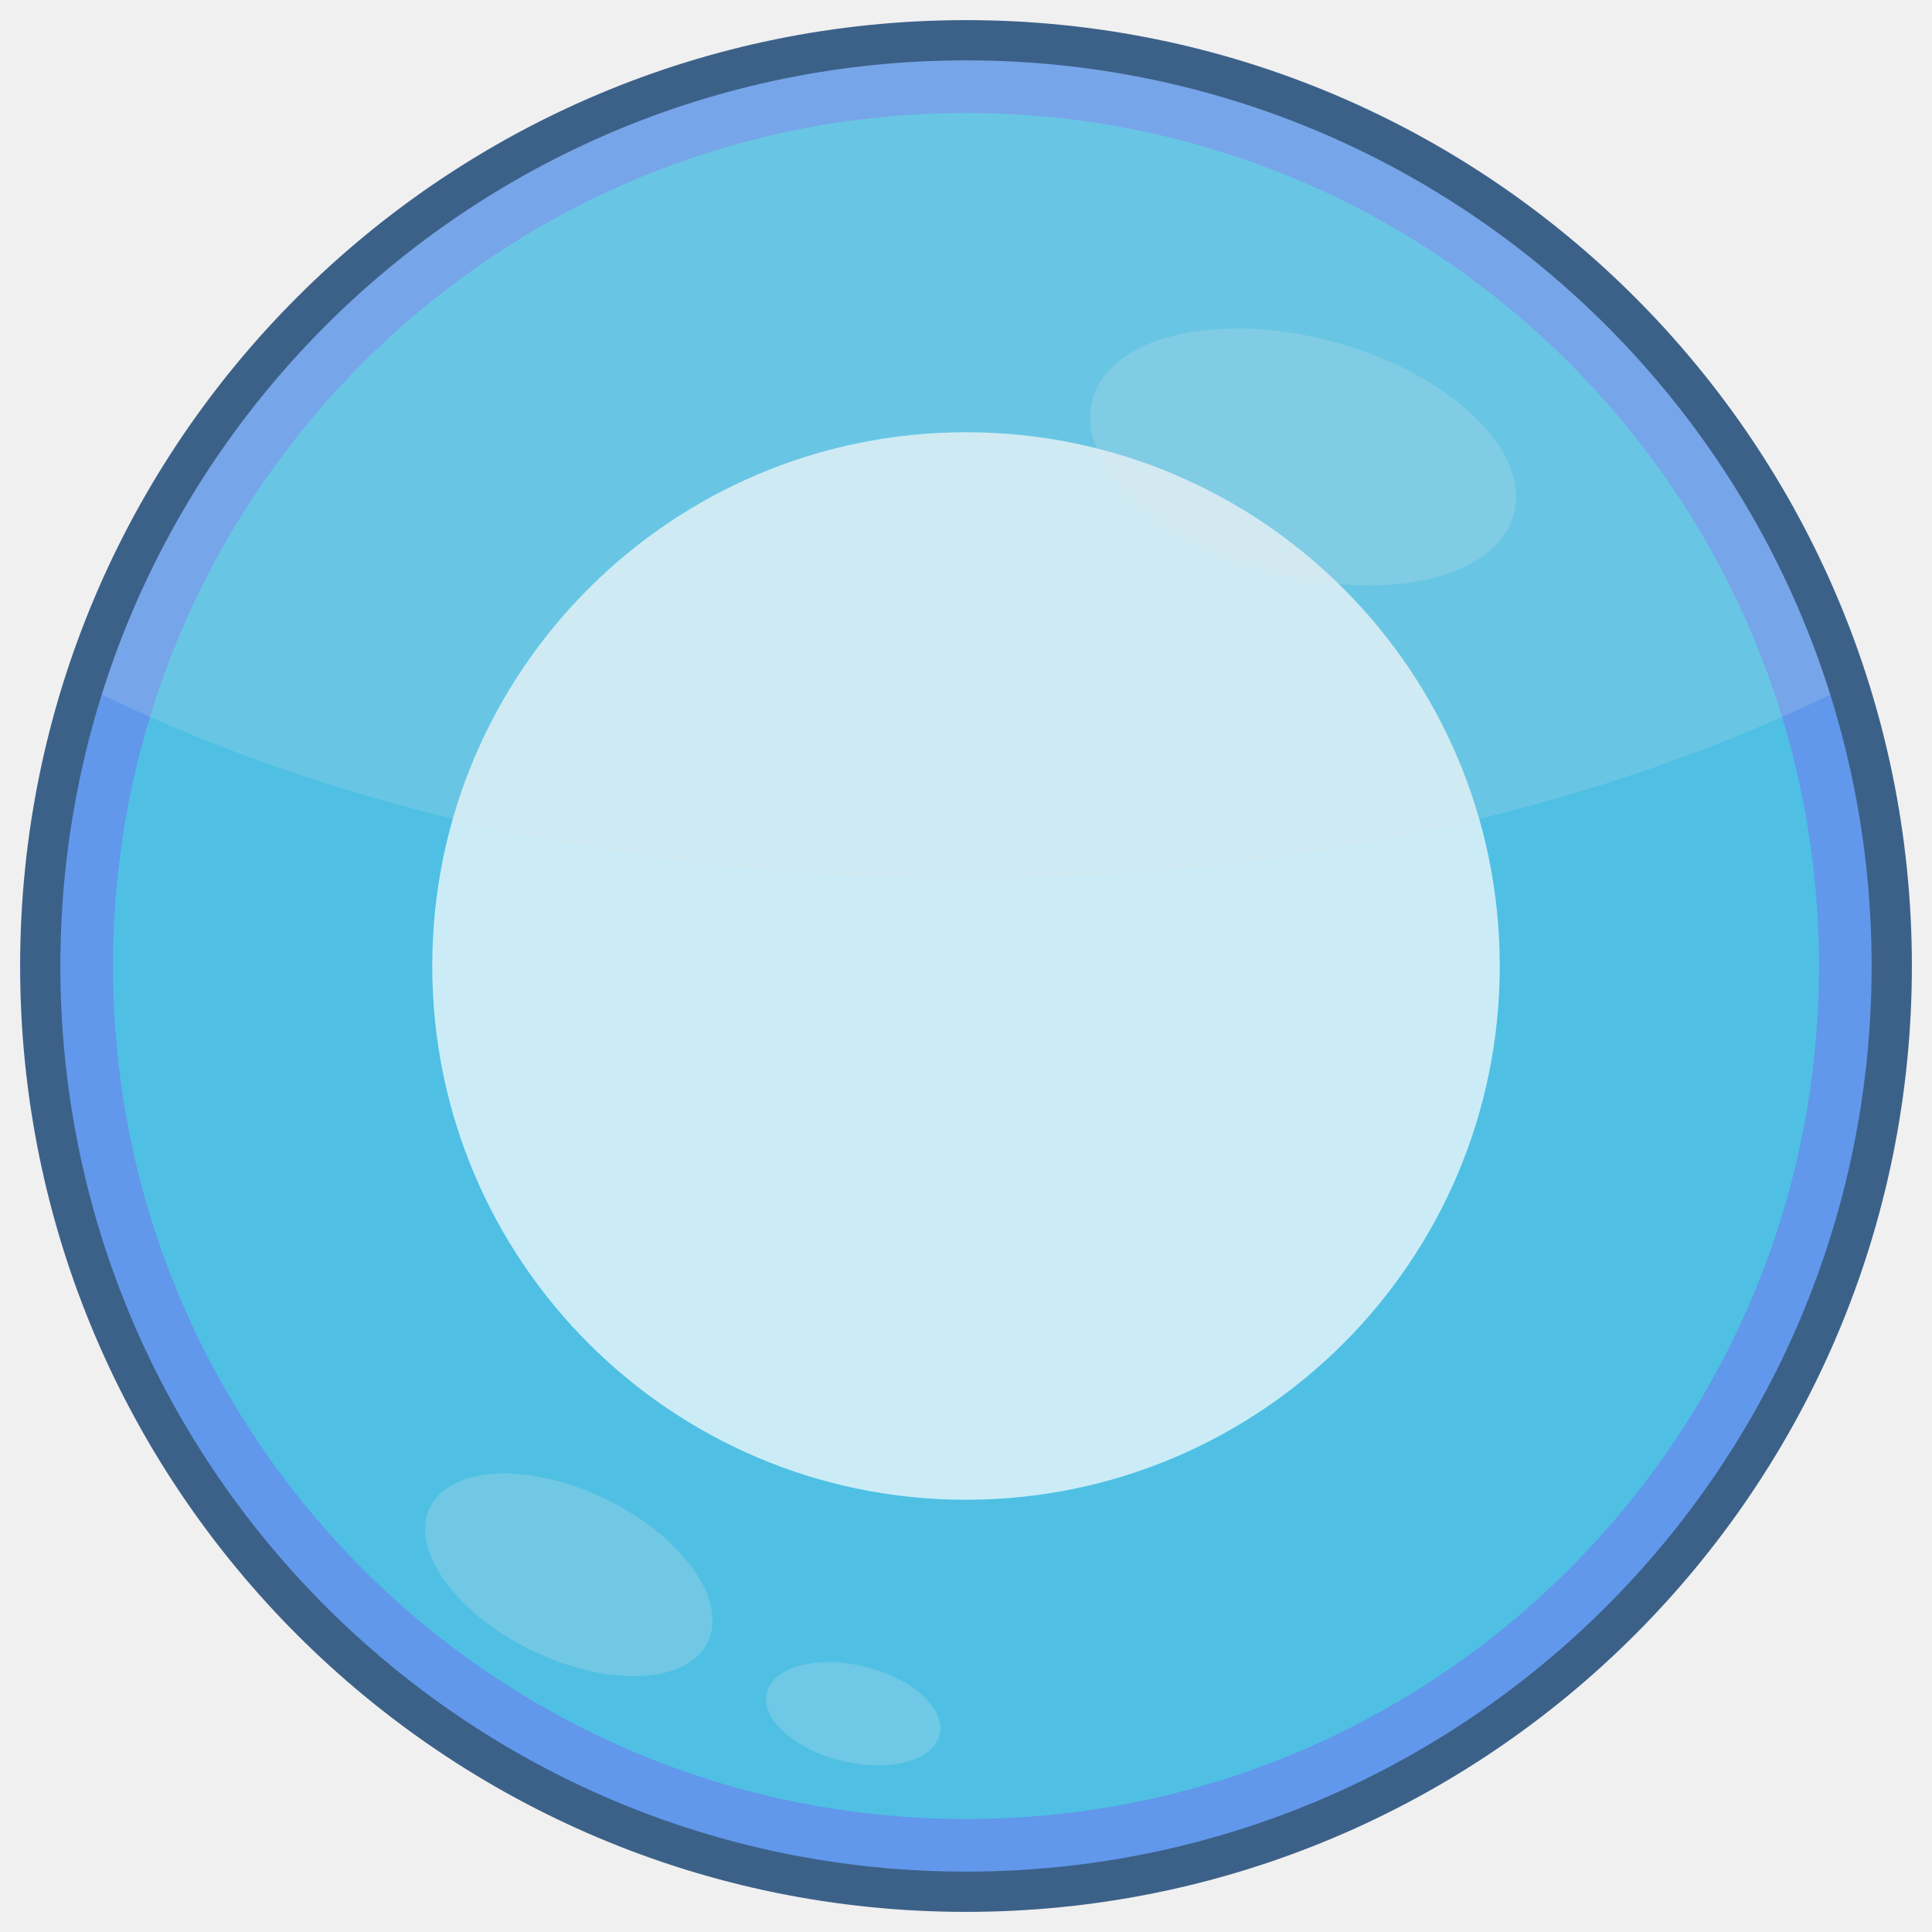
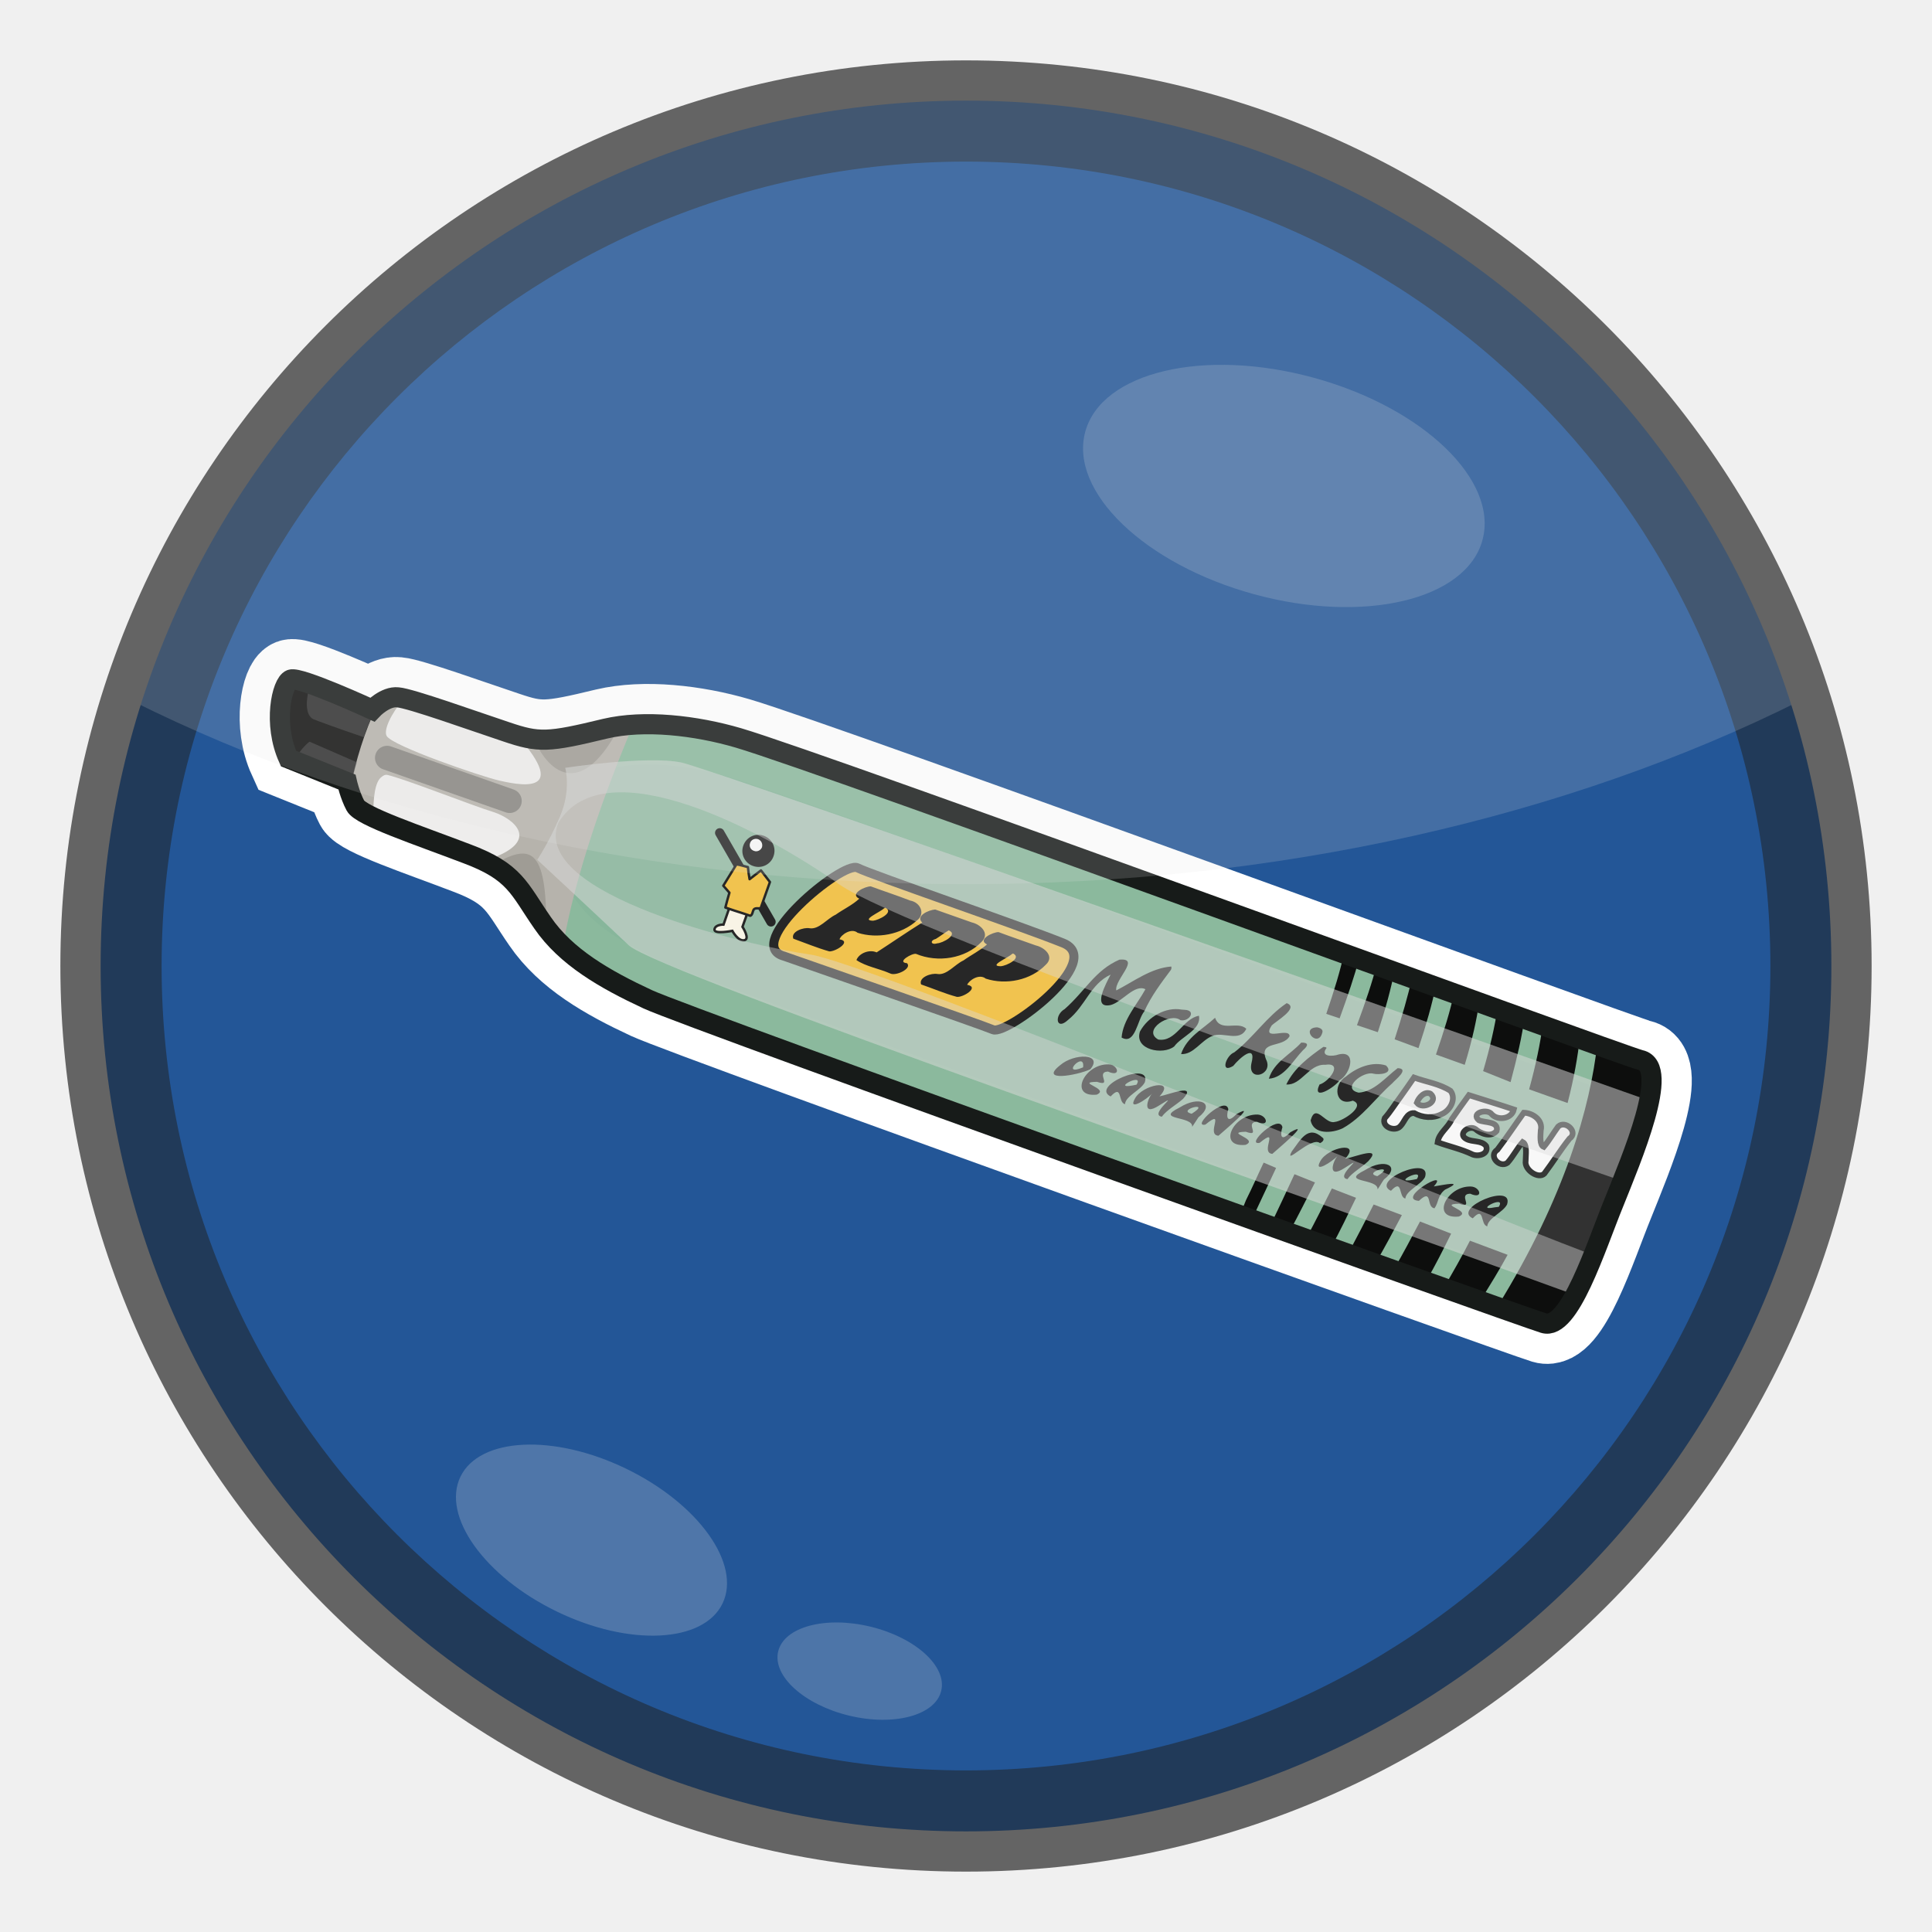
<svg xmlns="http://www.w3.org/2000/svg" version="1.0" width="100%" height="100%" viewBox="0 0 48 48" id="svg2383">
-   <defs id="defs2385">
-     <style type="text/css" id="style3433" />
-   </defs>
-   <path d="M 47,24 C 47,36.703 36.703,47 24,47 C 11.297,47 1,36.703 1,24 C 1,11.297 11.297,1 24,1 C 36.703,1 47,11.297 47,24 L 47,24 z" id="path2393" style="fill:#6198eb;fill-opacity:1;fill-rule:evenodd;stroke:none;stroke-width:2;stroke-linecap:butt;stroke-linejoin:miter;marker:none;marker-start:none;marker-mid:none;marker-end:none;stroke-miterlimit:4;stroke-dasharray:none;stroke-dashoffset:0;stroke-opacity:1;visibility:visible;display:inline;overflow:visible;enable-background:accumulate" />
-   <path d="M 45.192,24 C 45.192,35.704 35.704,45.192 24,45.192 C 12.296,45.192 2.808,35.704 2.808,24 C 2.808,12.296 12.296,2.808 24,2.808 C 35.704,2.808 45.192,12.296 45.192,24 L 45.192,24 z" id="path3464" style="fill:#4fc0e4;fill-opacity:1;fill-rule:evenodd;stroke:none;stroke-width:2;stroke-linecap:butt;stroke-linejoin:miter;marker:none;marker-start:none;marker-mid:none;marker-end:none;stroke-miterlimit:4;stroke-dasharray:none;stroke-dashoffset:0;stroke-opacity:1;visibility:visible;display:inline;overflow:visible;enable-background:accumulate" />
-   <path d="M 37.261,24 C 37.261,31.324 31.324,37.261 24,37.261 C 16.676,37.261 10.739,31.324 10.739,24 C 10.739,16.676 16.676,10.739 24,10.739 C 31.324,10.739 37.261,16.676 37.261,24 L 37.261,24 z" id="path2398" style="fill:#ffffff;fill-opacity:0.705;fill-rule:evenodd;stroke:none;stroke-width:2;stroke-linecap:butt;stroke-linejoin:miter;marker:none;marker-start:none;marker-mid:none;marker-end:none;stroke-miterlimit:4;stroke-dasharray:none;stroke-dashoffset:0;stroke-opacity:1;visibility:visible;display:inline;overflow:visible;enable-background:accumulate" />
-   <path d="M 17.584,40.797 C 17.081,41.837 15.128,41.931 13.221,41.008 C 11.315,40.086 10.178,38.495 10.682,37.455 C 11.185,36.415 13.138,36.32 15.044,37.243 C 16.951,38.166 18.088,39.757 17.584,40.797 L 17.584,40.797 z" id="path3458" style="fill:#e6e6e6;fill-opacity:0.227;fill-rule:evenodd;stroke:none;stroke-width:2;stroke-linecap:butt;stroke-linejoin:miter;marker:none;marker-start:none;marker-mid:none;marker-end:none;stroke-miterlimit:4;stroke-dasharray:none;stroke-dashoffset:0;stroke-opacity:1;visibility:visible;display:inline;overflow:visible;enable-background:accumulate" />
-   <path d="M 23.346,43.098 C 23.189,43.745 22.101,44.036 20.915,43.748 C 19.729,43.46 18.896,42.703 19.052,42.056 C 19.209,41.409 20.298,41.118 21.484,41.406 C 22.669,41.694 23.503,42.451 23.346,43.098 L 23.346,43.098 z" id="path3460" style="fill:#e6e6e6;fill-opacity:0.214;fill-rule:evenodd;stroke:none;stroke-width:2;stroke-linecap:butt;stroke-linejoin:miter;marker:none;marker-start:none;marker-mid:none;marker-end:none;stroke-miterlimit:4;stroke-dasharray:none;stroke-dashoffset:0;stroke-opacity:1;visibility:visible;display:inline;overflow:visible;enable-background:accumulate" />
-   <path d="M 37.606,12.781 C 37.176,14.357 34.485,14.995 31.595,14.207 C 28.706,13.418 26.712,11.501 27.143,9.925 C 27.573,8.349 30.264,7.711 33.153,8.499 C 36.043,9.288 38.036,11.205 37.606,12.781 L 37.606,12.781 z" id="path3456" style="fill:#e6e6e6;fill-opacity:0.182;fill-rule:evenodd;stroke:none;stroke-width:2;stroke-linecap:butt;stroke-linejoin:miter;marker:none;marker-start:none;marker-mid:none;marker-end:none;stroke-miterlimit:4;stroke-dasharray:none;stroke-dashoffset:0;stroke-opacity:1;visibility:visible;display:inline;overflow:visible;enable-background:accumulate" />
-   <path d="M 24,1 C 13.73,1 5.014,7.734 2.062,17.031 C 8.124,20.052 15.739,21.844 24,21.844 C 32.261,21.844 39.876,20.052 45.938,17.031 C 42.986,7.734 34.27,1 24,1 z" id="path3451" style="fill:#e6e6e6;fill-opacity:0.173;fill-rule:evenodd;stroke:none;stroke-width:2;stroke-linecap:butt;stroke-linejoin:miter;marker:none;marker-start:none;marker-mid:none;marker-end:none;stroke-miterlimit:4;stroke-dasharray:none;stroke-dashoffset:0;stroke-opacity:1;visibility:visible;display:inline;overflow:visible;enable-background:accumulate" />
-   <path d="M 47,24 C 47,36.703 36.703,47 24,47 C 11.297,47 1,36.703 1,24 C 1,11.297 11.297,1 24,1 C 36.703,1 47,11.297 47,24 L 47,24 z" id="path3462" style="fill:none;fill-opacity:1;fill-rule:evenodd;stroke:#3c6189;stroke-width:1;stroke-linecap:butt;stroke-linejoin:miter;marker:none;marker-start:none;marker-mid:none;marker-end:none;stroke-miterlimit:4;stroke-dasharray:none;stroke-dashoffset:0;stroke-opacity:1;visibility:visible;display:inline;overflow:visible;enable-background:accumulate" />
+   <defs id="defs2385" />
+   <path d="M 45.689,24 C 45.689,35.979 35.979,45.689 24,45.689 C 12.021,45.689 2.311,35.979 2.311,24 C 2.311,12.021 12.021,2.311 24,2.311 C 35.979,2.311 45.689,12.021 45.689,24 L 45.689,24 z" id="path2393" style="fill:#213a59;fill-opacity:1;fill-rule:evenodd;stroke:none;stroke-width:2;stroke-linecap:butt;stroke-linejoin:miter;marker:none;marker-start:none;marker-mid:none;marker-end:none;stroke-miterlimit:4;stroke-dasharray:none;stroke-dashoffset:0;stroke-opacity:1;visibility:visible;display:inline;overflow:visible;enable-background:accumulate" />
+   <path d="M 43.985,24 C 43.985,35.037 35.037,43.985 24,43.985 C 12.963,43.985 4.015,35.037 4.015,24 C 4.015,12.963 12.963,4.015 24,4.015 C 35.037,4.015 43.985,12.963 43.985,24 L 43.985,24 z" id="path3464" style="fill:#235697;fill-opacity:1;fill-rule:evenodd;stroke:none;stroke-width:2;stroke-linecap:butt;stroke-linejoin:miter;marker:none;marker-start:none;marker-mid:none;marker-end:none;stroke-miterlimit:4;stroke-dasharray:none;stroke-dashoffset:0;stroke-opacity:1;visibility:visible;display:inline;overflow:visible;enable-background:accumulate" />
+   <g transform="matrix(0.6616876,-0.3532477,0.3532477,0.6616876,0.3350327,16.19142)" id="marker01" style="display:inline">
+     <path d="M 6.37,7.41 C 6.45,6.15 7.35,5.1 7.67,5.14 C 7.98,5.18 9.58,7.29 9.58,7.29 C 9.58,7.29 10.17,7.09 10.52,7.33 C 10.88,7.56 12.38,9.22 13.15,10.03 C 13.93,10.86 14.19,10.99 16.09,11.48 C 17.37,11.82 18.78,12.79 19.84,13.83 C 21.95,15.9 40.75,36.95 41.17,37.31 C 41.95,37.98 39.37,40.05 38.16,41.07 C 36.94,42.08 34.87,44.12 34.24,43.49 C 33.62,42.87 14.05,21.3 13.11,20.05 C 12.17,18.8 11.38,17.54 11.23,16.17 C 11.07,14.8 11.23,14.26 10.09,12.97 C 8.96,11.67 7.59,10.23 7.59,9.83 C 7.59,9.44 7.71,9.01 7.71,9.01 L 6.37,7.41 z" id="path3867" style="fill:none;fill-opacity:0.98;fill-rule:evenodd;stroke:#ffffff;stroke-width:2.666;stroke-linecap:butt;stroke-linejoin:miter;stroke-miterlimit:4;stroke-dasharray:none;stroke-opacity:1" />
+     <path d="M 6.37,7.41 C 6.45,6.15 7.35,5.1 7.67,5.14 C 7.98,5.18 9.58,7.29 9.58,7.29 C 9.58,7.29 10.17,7.09 10.52,7.33 C 10.88,7.56 12.38,9.22 13.15,10.03 C 13.93,10.86 14.19,10.99 16.09,11.48 C 17.37,11.82 18.78,12.79 19.84,13.83 C 21.95,15.9 40.75,36.95 41.17,37.31 C 41.95,37.98 39.37,40.05 38.16,41.07 C 36.94,42.08 34.87,44.12 34.24,43.49 C 33.62,42.87 14.05,21.3 13.11,20.05 C 12.17,18.8 11.38,17.54 11.23,16.17 C 11.07,14.8 11.23,14.26 10.09,12.97 C 8.96,11.67 7.59,10.23 7.59,9.83 C 7.59,9.44 7.71,9.01 7.71,9.01 L 6.37,7.41 z" id="p2482" style="fill:#89b79b;fill-opacity:0.98;fill-rule:evenodd;stroke:none" />
+     <path d="M 7.65,5.15 C 7.34,5.11 6.45,6.15 6.37,7.4 L 7.71,9.03 C 7.71,9.03 7.59,9.45 7.59,9.84 C 7.59,10.23 8.95,11.67 10.09,12.96 C 11.22,14.26 11.06,14.81 11.21,16.18 C 11.25,16.52 11.35,16.85 11.46,17.18 C 12.89,15.33 15.05,13.35 16.96,11.81 C 16.67,11.67 16.38,11.57 16.09,11.5 C 14.2,11 13.94,10.86 13.15,10.03 C 12.38,9.22 10.88,7.57 10.53,7.34 C 10.17,7.1 9.59,7.28 9.59,7.28 C 9.59,7.28 7.96,5.19 7.65,5.15 z" id="p3259" style="fill:#b6b3ac;fill-opacity:1;fill-rule:evenodd;stroke:none" />
+     <path d="M 34.18,29.56 C 33.8,30.01 33.31,30.5 32.71,31.06 L 33.03,31.4 C 33.62,30.87 34.14,30.38 34.53,29.96 C 34.34,29.76 34.37,29.76 34.18,29.56 z M 34.96,30.4 C 34.56,30.84 34.04,31.33 33.43,31.87 L 33.93,32.4 C 34.52,31.84 35.01,31.32 35.37,30.87 C 35.17,30.64 35.17,30.63 34.96,30.4 z M 35.78,31.34 C 35.39,31.8 34.9,32.3 34.31,32.87 L 34.87,33.5 C 35.46,32.94 35.97,32.41 36.34,31.96 C 36.09,31.69 36.04,31.63 35.78,31.34 z M 36.78,32.43 C 36.39,32.9 35.87,33.41 35.28,33.96 L 35.96,34.71 C 36.56,34.11 37.03,33.56 37.37,33.09 C 37.14,32.84 37.03,32.71 36.78,32.43 z M 37.81,33.56 C 37.45,34.04 36.98,34.59 36.4,35.18 L 37.03,35.93 C 37.6,35.32 38.09,34.76 38.43,34.28 C 38.24,34.06 38.03,33.81 37.81,33.56 z M 28.56,34.43 C 28.18,34.71 27.87,34.96 27.46,35.25 C 27.34,35.35 27.17,35.49 27.06,35.59 C 27.18,35.73 27.21,35.76 27.34,35.9 C 27.88,35.5 28.34,35.15 28.84,34.78 L 28.56,34.43 z M 38.87,34.75 C 38.51,35.25 38.04,35.82 37.46,36.43 L 38.37,37.43 C 38.95,36.8 39.4,36.22 39.75,35.71 C 39.58,35.54 39.1,35 38.87,34.75 z M 29.28,35.25 C 28.78,35.63 28.32,35.97 27.78,36.37 C 27.98,36.59 28.01,36.65 28.21,36.87 C 28.76,36.51 29.26,36.15 29.75,35.81 L 29.28,35.25 z M 40.15,36.18 C 39.01,37.84 36.87,40.12 33.15,42.28 C 33.34,42.48 34.21,43.46 34.25,43.5 C 34.87,44.12 36.94,42.08 38.15,41.06 C 39.36,40.04 41.97,37.97 41.18,37.31 C 41.16,37.29 40.3,36.34 40.15,36.18 z M 30.15,36.25 C 29.67,36.59 29.16,36.95 28.62,37.31 C 28.89,37.6 28.95,37.67 29.21,37.96 C 29.74,37.61 30.23,37.25 30.71,36.9 L 30.15,36.25 z M 31.12,37.37 C 30.64,37.71 30.14,38.05 29.62,38.4 C 29.89,38.7 29.99,38.84 30.25,39.12 C 30.79,38.79 31.29,38.45 31.78,38.12 L 31.12,37.37 z M 32.21,38.59 C 31.73,38.91 31.23,39.26 30.68,39.59 C 30.98,39.91 31.21,40.15 31.46,40.43 C 31.99,40.1 32.47,39.76 32.93,39.43 L 32.21,38.59 z M 33.37,39.93 C 32.9,40.26 32.4,40.57 31.87,40.9 C 32.12,41.18 32.56,41.64 32.75,41.84 C 33.28,41.53 33.78,41.24 34.25,40.93 L 33.37,39.93 z" id="p3261" style="fill:#0b0b0b;fill-opacity:0.98;fill-rule:evenodd;stroke:none" />
+     <path d="M 7.65,5.15 C 7.34,5.11 6.45,6.15 6.37,7.4 L 7.71,9.03 C 7.71,9.03 7.68,9.14 7.65,9.31 C 8.31,8.51 9.02,7.8 9.78,7.25 C 9.71,7.26 9.59,7.28 9.59,7.28 C 9.59,7.28 7.96,5.19 7.65,5.15 z" id="p3257" style="fill:#0b0b0b;fill-opacity:0.98;fill-rule:evenodd;stroke:none;display:inline" />
+     <path d="M 8.15,5.59 C 7.66,6.1 7.57,6.46 7.71,6.65 C 7.78,6.74 8.39,7.42 8.9,7.96 C 9.18,7.7 9.48,7.46 9.78,7.25 C 9.71,7.26 9.59,7.28 9.59,7.28 C 9.59,7.28 8.74,6.21 8.15,5.59 z M 7.25,7.25 C 7.25,7.24 6.9,7.3 6.5,7.56 L 7.71,9.03 C 7.71,9.03 7.68,9.14 7.65,9.31 C 7.86,9.05 8.09,8.82 8.31,8.59 L 7.25,7.25 z" id="p3326" style="fill:#5e5e5e;fill-opacity:0.41;fill-rule:evenodd;stroke:none;display:inline" />
+     <path d="M 8.81,9.4 C 8.54,9.43 8.23,9.87 7.93,10.46 C 8.41,11.1 9.3,12.06 10.09,12.96 C 10.25,13.15 10.38,13.3 10.5,13.46 C 12.59,13.84 11.96,12.62 11.53,12.18 C 11.01,11.66 9.45,9.82 9,9.43 C 8.94,9.38 8.87,9.39 8.81,9.4 z" id="p3329" style="fill:#fafafa;fill-opacity:0.82;fill-rule:evenodd;stroke:none;display:inline" />
+     <path d="M 10.68,7.46 C 10.06,7.7 9.59,8.06 9.59,8.28 C 9.59,8.66 11.73,10.95 12.18,11.34 C 12.57,11.67 14.08,13.03 13.4,10.25 C 13.32,10.17 13.24,10.12 13.15,10.03 C 12.45,9.28 11.17,7.88 10.68,7.46 z" id="p3332" style="fill:#fafafa;fill-opacity:0.82;fill-rule:evenodd;stroke:none;display:inline" />
+     <path d="M 9.26,8.93 L 12.17,12.1" id="p3335" style="fill:none;fill-rule:evenodd;stroke:#1f1f1f;stroke-width:0.8;stroke-linecap:round;stroke-linejoin:miter;stroke-miterlimit:4;stroke-dasharray:none;stroke-opacity:0.31;display:inline" />
+     <path d="M 28.92,27.26 C 28.31,26.99 27.6,27.11 26.94,27.1 C 27.04,26.76 28.18,26.53 27.51,26.25 C 26.63,26.18 26.03,26.63 25.14,26.84 C 24.74,26.85 24.54,27.35 25.07,27.21 C 25.81,27.07 26.28,26.51 27.02,26.55 C 26.78,26.72 25.92,27.26 26.55,27.44 C 26.93,27.53 27.58,27.19 27.81,27.52 C 27.32,27.84 26.68,28.06 26.36,28.56 C 26.64,29 27.09,28.29 27.43,28.15 C 27.87,27.81 28.37,27.58 28.86,27.35 L 28.9,27.31 L 28.92,27.26 L 28.92,27.26 z M 31.72,30.13 C 30.93,30.21 30.2,30.62 29.42,30.75 C 29.13,30.71 28.66,31.16 29.18,31.13 C 29.48,31 30.23,30.82 29.75,31.34 C 29.33,31.84 30.23,32.03 30.24,31.45 C 30.32,30.77 30.9,31.39 31.29,31.14 C 31.43,30.86 30.36,30.87 30.93,30.55 C 31.1,30.49 32.03,30.47 31.72,30.13 z M 32.23,31.31 C 31.72,31.06 31.92,31.94 32.3,31.55 C 32.39,31.47 32.3,31.36 32.23,31.31 z M 32.11,31.98 C 31.54,32.05 30.93,32.14 30.44,32.5 C 30.86,32.77 31.42,32.25 31.88,32.53 C 32.47,32.74 31.74,33.09 31.41,33.02 C 30.9,33.4 31.82,33.34 32.06,33.21 C 32.48,33.2 33.05,32.6 32.44,32.44 C 32.22,32.41 31.85,32.21 32.19,32.06 C 32.18,32.02 32.14,32 32.11,31.98 z M 29.4,29.44 C 28.88,29.58 28.27,29.56 27.84,29.97 C 28.19,30.19 28.64,29.88 29.04,29.93 C 29.42,29.96 29.73,30.55 30.14,30.25 C 30.02,29.87 29.32,29.96 29.4,29.44 z M 33.95,33.76 C 33.45,33.84 32.91,34.08 32.43,33.87 C 31.96,33.47 32.9,33.3 33.15,33.54 C 33.29,33.67 33.77,33.87 33.65,33.5 C 33.32,33.16 32.77,33.1 32.3,33.2 C 31.78,33.23 31.52,33.92 32.13,34.01 C 32.46,34.37 31.52,34.46 31.27,34.35 C 30.95,34.28 31.02,33.48 30.59,33.93 C 30.45,34.4 31.02,34.64 31.4,34.66 C 32.14,34.65 32.83,34.29 33.55,34.12 C 33.7,34.06 34.3,33.97 33.95,33.76 z M 28.55,28.68 C 28.14,28.35 27.46,28.36 26.99,28.67 C 26.53,29.11 27.29,29.73 27.76,29.64 C 28.12,29.46 28.82,29.58 28.96,29.13 C 28.45,28.96 27.87,29.55 27.4,29.19 C 27.06,28.66 28.18,28.57 28.35,28.97 C 28.57,29.16 28.99,28.94 28.63,28.73 L 28.55,28.68 L 28.55,28.68 z M 31.53,31.51 C 31.03,31.69 30.43,31.65 30.02,32.06 C 30.49,32.27 31,31.91 31.46,31.76 C 31.7,31.71 31.75,31.62 31.53,31.51 z" id="p3370" style="fill:#000000;fill-opacity:1;stroke:none;display:inline" />
+     <path d="M 24.95,29 C 24.46,28.97 23.24,28.57 24.13,28.41 C 24.73,28.27 25.59,28.74 24.95,29 z M 24.77,28.83 C 25.11,28.35 23.91,28.75 24.77,28.83 z M 24.74,29.84 C 23.87,29.48 24.86,28.74 25.56,29.14 C 25.84,29.3 25.73,29.73 25.43,29.34 C 25.04,29.16 25.34,29.88 24.95,29.47 C 24.29,29.13 25.24,29.88 24.74,29.84 z M 25.42,30.56 C 25.23,30.4 25.68,29.92 25.12,30.11 C 24.67,29.48 26.9,29.69 26.34,30.23 C 26.1,30.4 25.56,30.33 25.42,30.56 z M 26.06,30.17 C 26.5,29.92 25.24,29.91 25.93,30.13 L 26.06,30.17 L 26.06,30.17 z M 26.3,31.5 C 25.93,31.22 27.35,31.06 26.4,31.13 C 25.69,31.19 26.18,30.74 26.38,30.67 C 26.14,30.76 25.37,30.82 25.8,30.55 C 26.23,30.26 27.33,30.6 26.55,30.87 C 26.88,30.97 27.86,31.07 27.2,31.31 C 26.91,31.38 26.55,31.38 26.3,31.5 z M 27.03,32.27 C 27.24,31.96 26,31.48 26.96,31.51 C 27.74,31.45 28.09,31.96 27.36,32.09 C 27.25,32.15 27.14,32.21 27.03,32.27 z M 27.22,31.88 C 28.05,31.82 26.81,31.52 27.22,31.88 z M 27.66,32.94 C 27.29,32.71 28.33,32.24 27.45,32.41 C 26.97,32.27 28.51,31.86 28.36,32.32 C 28.23,32.44 28.03,32.75 28.52,32.59 C 29.4,32.57 27.81,32.9 27.66,32.94 z M 28.31,33.63 C 27.43,33.27 28.42,32.53 29.13,32.93 C 29.4,33.09 29.3,33.52 29,33.13 C 28.61,32.95 28.9,33.67 28.52,33.25 C 27.86,32.92 28.81,33.67 28.31,33.63 z M 28.95,34.31 C 28.59,34.08 29.62,33.62 28.75,33.79 C 28.27,33.64 29.8,33.23 29.66,33.69 C 29.52,33.82 29.32,34.12 29.81,33.96 C 30.69,33.94 29.1,34.27 28.95,34.31 z M 30.51,34.74 C 30.37,34.39 29.07,34.86 29.56,34.54 C 29.98,34.35 30.45,34 30.67,34.62 C 30.71,34.69 30.63,34.75 30.51,34.74 z M 30.75,36.22 C 30.38,35.94 31.8,35.77 30.85,35.85 C 30.13,35.91 30.62,35.46 30.82,35.39 C 30.58,35.47 29.82,35.54 30.24,35.27 C 30.68,34.98 31.77,35.32 31,35.59 C 31.32,35.69 32.31,35.79 31.64,36.02 C 31.36,36.1 30.99,36.1 30.75,36.22 z M 31.47,36.99 C 31.68,36.68 30.44,36.2 31.4,36.23 C 32.18,36.17 32.53,36.68 31.81,36.8 C 31.69,36.86 31.59,36.93 31.47,36.99 z M 31.67,36.6 C 32.49,36.54 31.26,36.24 31.67,36.6 z M 32.14,37.69 C 31.95,37.54 32.4,37.05 31.84,37.24 C 31.38,36.62 33.61,36.82 33.05,37.37 C 32.82,37.53 32.28,37.47 32.14,37.69 z M 32.78,37.3 C 33.21,37.06 31.95,37.04 32.65,37.26 L 32.78,37.3 L 32.78,37.3 z M 32.84,38.43 C 32.6,38.27 33.12,37.8 32.5,37.97 C 31.84,37.55 33.96,37.48 33.16,37.78 C 33.47,37.89 34.19,38.09 33.44,38.05 C 33.13,38.1 33.06,38.32 32.84,38.43 z M 33.42,39.05 C 32.55,38.69 33.54,37.96 34.24,38.36 C 34.52,38.52 34.41,38.95 34.11,38.56 C 33.72,38.37 34.01,39.09 33.63,38.68 C 32.97,38.35 33.92,39.1 33.42,39.05 z M 34.1,39.78 C 33.91,39.62 34.36,39.13 33.8,39.32 C 33.34,38.7 35.58,38.9 35.02,39.45 C 34.78,39.62 34.24,39.55 34.1,39.78 z M 34.74,39.39 C 35.18,39.14 33.91,39.13 34.61,39.34 L 34.74,39.39 L 34.74,39.39 z" id="text3378" style="fill:#000000;fill-opacity:1;stroke:none;display:inline" />
+     <path d="M 34.24,35.51 C 33.78,35.74 33.21,35.78 32.85,35.51 C 32.7,35.37 32.57,35.12 32.73,34.9 C 33,34.49 33.52,34.34 33.96,34.29 C 34.32,34.28 34.73,34.41 34.83,34.77 C 34.89,35.11 34.53,35.38 34.24,35.51 z M 33.96,35.22 C 34.19,35.2 34.43,34.91 34.28,34.72 C 34.11,34.48 33.78,34.67 33.54,34.74 C 33.35,34.83 33.07,35.08 33.17,35.29 C 33.34,35.43 33.63,35.37 33.84,35.27 C 33.88,35.25 33.92,35.24 33.96,35.22 z M 34.36,37.05 C 34.08,36.92 34.25,36.56 34.45,36.37 C 34.56,36.21 34.91,35.99 34.81,35.83 C 34.55,35.88 34.33,36.09 34.07,36.16 C 33.92,36.41 33.3,36.29 33.67,36.02 C 34.25,35.85 34.76,35.39 35.36,35.32 C 35.71,35.34 35.56,35.78 35.33,35.95 C 35.24,36.06 34.92,36.34 35.1,36.4 C 35.4,36.26 35.7,36.03 36.02,36.03 C 36.22,36.07 36.17,36.28 35.97,36.3 C 35.43,36.55 34.89,36.8 34.36,37.05 z M 37.33,37.35 C 36.77,37.44 36.21,37.36 35.66,37.58 C 35.49,37.78 35.19,37.81 34.99,37.73 C 34.76,37.48 35.27,37.41 35.43,37.3 C 35.77,37.1 35.98,36.77 36.21,36.47 C 36.46,36.24 36.66,36.58 36.54,36.8 C 36.52,36.97 36.08,37.13 36.39,37.19 C 36.64,37.18 36.95,37.02 37.17,37.15 C 37.24,37.2 37.28,37.28 37.33,37.35 z M 36.52,39.32 C 36.28,39.26 36.22,38.98 36.38,38.77 C 36.47,38.62 36.72,38.37 36.41,38.46 C 36.1,38.49 35.71,38.58 35.53,38.31 C 35.45,38.16 35.84,38.22 35.95,38.21 C 36.31,38.21 36.76,38.26 37.03,37.91 C 37.08,37.66 37.42,37.36 37.62,37.59 C 37.83,37.8 37.28,38.04 37.47,38.21 C 37.69,38.17 37.95,38.06 38.14,38.21 C 38.29,38.25 38.35,38.48 38.11,38.45 C 37.84,38.41 37.55,38.36 37.28,38.52 C 36.95,38.67 36.72,38.98 36.55,39.28 C 36.54,39.3 36.53,39.31 36.52,39.32 z" id="text3389" style="opacity:0;fill:#ffffff;fill-opacity:1;stroke:#121514;stroke-width:0.19;stroke-linecap:butt;stroke-linejoin:miter;stroke-miterlimit:4;stroke-dasharray:none;stroke-opacity:1;display:inline" />
+     <path d="M 34.28,34.29 C 34.57,34.61 34.93,34.87 35.14,35.25 C 35.19,35.58 34.82,35.82 34.52,35.79 C 34.2,35.79 33.9,35.6 33.73,35.33 C 33.51,35.2 33.32,35.44 33.12,35.5 C 32.87,35.59 32.55,35.22 32.79,35.02 C 33.06,34.92 33.31,34.77 33.57,34.65 C 33.81,34.53 34.05,34.41 34.28,34.29 z M 33.97,35.07 C 34.02,35.38 34.65,35.39 34.51,35.02 C 34.38,34.84 34.1,34.95 33.97,35.07 z M 35.61,35.66 C 35.97,36.03 36.34,36.4 36.7,36.78 C 36.49,37.02 36.06,36.87 35.98,36.58 C 35.95,36.33 35.37,36.2 35.51,36.55 C 35.64,36.72 36.09,36.89 35.86,37.14 C 35.59,37.25 35.35,36.97 35.27,36.75 C 35.14,36.52 34.66,36.62 34.85,36.9 C 34.98,37.1 35.28,37.17 35.32,37.42 C 35.27,37.7 34.92,37.61 34.79,37.45 C 34.55,37.12 34.23,36.85 33.96,36.55 C 34.14,36.3 34.49,36.29 34.73,36.1 C 35.02,35.95 35.32,35.8 35.61,35.66 z M 36.94,37.03 C 37.2,37.18 37.39,37.55 37.16,37.81 C 37.07,37.96 36.89,38.22 36.99,38.34 C 37.24,38.24 37.48,38.09 37.73,37.97 C 38.05,37.89 38.24,38.46 37.87,38.5 C 37.43,38.69 37.02,38.93 36.59,39.13 C 36.33,39.21 36.06,38.71 36.24,38.47 C 36.33,38.3 36.55,38.02 36.45,37.87 C 36.19,37.97 35.95,38.14 35.68,38.24 C 35.36,38.28 35.22,37.73 35.59,37.7 C 36.05,37.49 36.49,37.25 36.94,37.03 z" id="text2429" style="opacity:1;fill:#ffffff;fill-opacity:1;fill-rule:nonzero;stroke:#121514;stroke-width:0.19;stroke-linecap:butt;stroke-linejoin:miter;marker:none;stroke-miterlimit:4;stroke-dasharray:none;stroke-dashoffset:0;stroke-opacity:1;visibility:visible;display:inline;overflow:visible;enable-background:accumulate" />
+     <path d="M 17.77,20.92 C 18.52,21.74 22.42,25.95 22.73,26.33 C 23.05,26.7 27.13,26.07 26.12,24.88 C 25.12,23.69 21.6,19.92 21.29,19.48 C 20.97,19.04 16.7,19.92 17.77,20.92 z" id="p3400" style="fill:#f6be31;fill-opacity:1;fill-rule:evenodd;stroke:#000000;stroke-width:0.3;stroke-linecap:butt;stroke-linejoin:miter;stroke-miterlimit:4;stroke-dasharray:none;stroke-opacity:1;display:inline" />
+     <path d="M 21.32,20.08 C 21.11,19.81 20.76,19.91 20.72,20.13 C 20.19,20.2 19.66,20.25 19.15,20.35 C 18.83,20.4 18.42,20.08 18.16,20.21 C 18.24,20.51 18.59,20.7 18.77,20.97 C 19.18,21.48 19.66,22.05 20.27,22.24 C 20.6,22.33 20.93,22.3 21.2,22.18 C 21.31,22.11 21.27,21.68 21.48,21.96 C 21.84,22.07 22.3,22.06 22.49,21.77 C 22.52,21.49 22.28,21.2 22.09,20.97 C 21.84,20.67 21.52,20.42 21.32,20.08 z M 24.96,24.15 C 24.17,23.6 23.2,23.29 22.43,23.54 C 22.08,23.65 21.74,24 21.91,24.47 C 22.15,25.1 22.83,25.5 23.41,25.66 C 23.62,25.73 24.23,25.84 23.92,25.46 C 23.62,25.09 23.17,25.25 22.83,24.99 C 22.4,24.82 22.61,24.34 22.95,24.39 C 23.23,24.35 23.51,24.29 23.81,24.28 C 24.21,24.28 24.69,24.4 25.01,24.77 C 25.06,25.02 24.64,25.3 25.12,25.46 C 25.39,25.6 25.92,25.54 25.7,25.16 C 25.55,24.81 25.29,24.5 25.03,24.21 L 24.99,24.18 L 24.96,24.15 z M 23.54,22.61 C 23.36,22.27 22.87,22.03 22.75,22.39 C 22.37,22.48 21.95,22.46 21.56,22.55 C 21.26,22.63 20.92,22.64 20.58,22.52 C 20.34,22.36 20.05,22.51 20.35,22.76 C 20.66,23.02 20.81,23.52 21.22,23.59 C 21.45,23.58 21.48,23.26 21.79,23.35 C 22.24,23.3 22.68,23.23 23.11,23.15 C 23.38,23.09 23.92,23.5 24.02,23.2 C 23.94,22.95 23.65,22.83 23.54,22.61 z M 21.65,21.06 C 21.71,21.5 21.06,21.25 20.83,21.03 C 20.68,20.81 21.16,20.89 21.3,20.86 C 21.42,20.88 21.56,20.94 21.65,21.06 z M 20.56,21.24 C 20.56,21.61 20.08,21.62 19.8,21.42 C 19.59,21.35 19.3,21 19.66,21.04 C 19.93,20.98 20.31,20.93 20.56,21.24 z" id="p3430" style="opacity:0;fill:#000000;fill-opacity:1;stroke:none;display:inline" />
+     <path d="M 21.39,20.23 C 21.23,20.14 20.64,20.11 20.86,20.41 C 20.57,20.49 20.23,20.47 19.92,20.51 C 19.61,20.49 19.2,20.69 18.95,20.5 C 18.79,20.37 18.34,20.3 18.31,20.55 C 18.59,20.86 18.86,21.19 19.16,21.48 C 19.32,21.59 19.99,21.55 19.65,21.29 C 19.76,21.18 20.18,21.13 20.28,21.38 C 20.76,21.87 21.52,22.11 22.19,21.95 C 22.57,21.9 22.59,21.47 22.32,21.26 C 22.02,20.91 21.7,20.58 21.39,20.23 z M 22.91,21.91 C 22.71,21.82 22.22,21.79 22.33,22.09 C 21.73,22.13 21.13,22.2 20.53,22.25 C 20.37,22.04 20,22 19.82,22.16 C 20,22.5 20.35,22.76 20.6,23.08 C 20.72,23.25 21.32,23.28 21.25,23.04 C 20.94,22.84 21.57,22.82 21.66,22.91 C 22.15,23.51 23.02,23.82 23.76,23.58 C 24.15,23.47 24,23.05 23.78,22.86 C 23.49,22.54 23.2,22.23 22.91,21.91 z M 24.41,23.56 C 24.25,23.47 23.66,23.44 23.88,23.74 C 23.59,23.81 23.25,23.8 22.94,23.84 C 22.63,23.82 22.22,24.02 21.97,23.83 C 21.81,23.7 21.36,23.63 21.33,23.88 C 21.61,24.18 21.88,24.52 22.18,24.8 C 22.34,24.92 23.01,24.88 22.67,24.61 C 22.79,24.51 23.2,24.46 23.31,24.72 C 23.8,25.23 24.6,25.47 25.28,25.25 C 25.67,25.15 25.52,24.73 25.29,24.53 C 25,24.21 24.7,23.89 24.41,23.56 z M 21.48,21.08 C 21.68,21.36 21.09,21.34 20.92,21.27 C 20.55,21.06 21.26,21.13 21.43,21.08 L 21.48,21.08 L 21.48,21.08 z M 22.98,22.73 C 23.21,23.01 22.6,23.01 22.44,22.93 C 22.23,22.89 22.26,22.73 22.47,22.78 C 22.64,22.77 22.81,22.74 22.98,22.73 z M 24.5,24.41 C 24.7,24.69 24.11,24.67 23.94,24.59 C 23.57,24.39 24.28,24.46 24.45,24.41 L 24.5,24.41 L 24.5,24.41 z" id="p3224" style="fill:#000000;fill-opacity:1;stroke:none" />
+     <path d="M 19.02,17.83 C 18.81,18.03 18.47,18.02 18.27,17.8 C 18.07,17.59 18.08,17.25 18.3,17.05 C 18.52,16.85 18.85,16.86 19.05,17.08 C 19.25,17.3 19.24,17.63 19.02,17.83 L 19.02,17.83 z" id="p3436" style="fill:#000000;fill-opacity:1;fill-rule:evenodd;stroke:none;marker:none;visibility:visible;display:inline;overflow:visible;enable-background:accumulate" />
+     <path d="M 18.82,17.39 C 18.74,17.46 18.6,17.46 18.53,17.37 C 18.45,17.29 18.45,17.16 18.54,17.08 C 18.62,17 18.75,17.01 18.83,17.09 C 18.91,17.18 18.9,17.31 18.82,17.39 z" id="p3438" style="fill:#ffffff;fill-opacity:1;fill-rule:evenodd;stroke:none;marker:none;visibility:visible;display:inline;overflow:visible;enable-background:accumulate" />
+     <path d="M 17.03,18.55 L 16.49,19.05 C 16.49,19.05 16.25,18.91 16.15,19.05 C 16.05,19.19 16.65,19.37 16.65,19.37 C 16.65,19.37 16.65,19.77 16.85,19.83 C 17.05,19.9 17.01,19.41 17.01,19.41 L 17.45,19.01 L 17.03,18.55 z" id="p3446" style="fill:#fffae9;fill-opacity:1;fill-rule:evenodd;stroke:#000000;stroke-width:0.08;stroke-linecap:butt;stroke-linejoin:miter;stroke-miterlimit:4;stroke-dasharray:none;stroke-opacity:1;display:inline" />
+     <path d="M 17.81,16.31 L 17.92,19.71" id="p3448" style="fill:none;fill-rule:evenodd;stroke:#000000;stroke-width:0.31;stroke-linecap:round;stroke-linejoin:miter;stroke-miterlimit:4;stroke-dasharray:none;stroke-opacity:1;display:inline" />
+     <path d="M 17.16,18.21 C 17.14,18.11 17.11,18.01 17.09,17.91 C 17.33,17.77 17.57,17.63 17.81,17.49 C 17.91,17.57 18,17.66 18.1,17.75 C 18.05,17.87 18,18 17.96,18.13 C 18.11,18.1 18.27,18.08 18.43,18.05 C 18.46,18.21 18.48,18.37 18.51,18.53 C 18.28,18.74 18.06,18.94 17.83,19.15 C 17.76,19.13 17.69,19.05 17.61,19.08 C 17.54,19.12 17.49,19.22 17.41,19.21 C 17.35,19.15 17.3,19.09 17.24,19.03 C 17.09,18.88 16.95,18.73 16.81,18.58 C 16.92,18.46 17.04,18.33 17.16,18.21 z" id="p3440" style="fill:#f6be31;fill-opacity:1;fill-rule:evenodd;stroke:#000000;stroke-width:0.08;stroke-linecap:butt;stroke-linejoin:round;stroke-miterlimit:4;stroke-dasharray:none;stroke-opacity:1;display:inline" />
+     <path d="M 10.65,13.71 C 11.15,14.53 11.09,15.11 11.21,16.18 C 11.22,16.26 11.23,16.33 11.25,16.4 C 12.54,14.01 12.12,13.65 10.65,13.71 z" id="p3467" style="fill:#5c5851;fill-opacity:0.25;fill-rule:evenodd;stroke:none;display:inline" />
+     <path d="M 13.84,10.65 C 13.75,12.04 14.38,13.11 16.53,11.65 C 16.38,11.6 16.23,11.53 16.09,11.5 C 14.81,11.16 14.29,10.98 13.84,10.65 z" id="p3469" style="fill:#5c5851;fill-opacity:0.25;fill-rule:evenodd;stroke:none;display:inline" />
+     <path d="M 14.31,12 C 14.31,12 14.15,12.74 13.4,13.34 C 12.65,13.94 12.06,14.25 12.06,14.25 C 12.06,14.25 12.95,16.83 13.4,18.18 C 13.82,19.43 28.98,35.77 35.59,43.15 C 36.43,42.6 37.44,41.65 38.15,41.06 C 38.88,40.45 40.09,39.46 40.78,38.62 C 37.88,35.45 18.62,14.35 17.78,13.65 C 16.87,12.9 14.31,12 14.31,12 z" id="p3350" style="fill:#d9dad9;fill-opacity:0.18;fill-rule:evenodd;stroke:none;display:inline" />
+     <path d="M 14.31,12 C 14.31,12 14.15,12.74 13.4,13.34 C 12.65,13.94 12.06,14.25 12.06,14.25 C 12.06,14.25 12.95,16.83 13.4,18.18 C 13.82,19.43 28.98,35.77 35.59,43.15 C 35.95,42.91 36.36,42.6 36.75,42.28 C 33.43,38.47 20.04,22.35 18.56,21.28 C 16.9,20.07 11.29,15.15 13.25,13.5 C 15.81,11.99 19.14,16.97 20.5,19.68 C 21.7,22.09 35.47,37.02 38.75,40.56 C 39.44,39.97 40.24,39.27 40.78,38.62 C 37.88,35.45 18.62,14.35 17.78,13.65 C 16.87,12.9 14.31,12 14.31,12 z" id="p3359" style="fill:#d9dad9;fill-opacity:0.41;fill-rule:evenodd;stroke:none;display:inline" />
+     <path d="M 6.37,7.41 C 6.45,6.15 7.35,5.1 7.67,5.14 C 7.98,5.18 9.58,7.29 9.58,7.29 C 9.58,7.29 10.17,7.09 10.52,7.33 C 10.88,7.56 12.38,9.22 13.15,10.03 C 13.93,10.86 14.19,10.99 16.09,11.48 C 17.37,11.82 18.78,12.79 19.84,13.83 C 21.95,15.9 40.75,36.95 41.17,37.31 C 41.95,37.98 39.37,40.05 38.16,41.07 C 36.94,42.08 34.87,44.12 34.24,43.49 C 33.62,42.87 14.05,21.3 13.11,20.05 C 12.17,18.8 11.38,17.54 11.23,16.17 C 11.07,14.8 11.23,14.26 10.09,12.97 C 8.96,11.67 7.59,10.23 7.59,9.83 C 7.59,9.44 7.71,9.01 7.71,9.01 L 6.37,7.41 z" id="stroke01" style="fill:none;fill-opacity:0.98;fill-rule:evenodd;stroke:#171b19;stroke-width:0.667;stroke-linecap:butt;stroke-linejoin:miter;stroke-miterlimit:4;stroke-dasharray:none;stroke-opacity:1" />
+   </g>
+   <g id="g2389">
+     <path d="M 24,2.311 C 14.315,2.311 6.096,8.661 3.313,17.428 C 9.029,20.277 16.21,21.967 24,21.967 C 31.79,21.967 38.971,20.277 44.687,17.428 C 41.904,8.661 33.685,2.311 24,2.311 z" id="path3451" style="fill:#e6e6e6;fill-opacity:0.173;fill-rule:evenodd;stroke:none;stroke-width:2;stroke-linecap:butt;stroke-linejoin:miter;marker:none;marker-start:none;marker-mid:none;marker-end:none;stroke-miterlimit:4;stroke-dasharray:none;stroke-dashoffset:0;stroke-opacity:1;visibility:visible;display:inline;overflow:visible;enable-background:accumulate" />
+     <path d="M 36.831,13.42 C 36.425,14.906 33.887,15.508 31.163,14.765 C 28.438,14.021 26.558,12.213 26.963,10.727 C 27.369,9.241 29.907,8.639 32.632,9.383 C 35.356,10.126 37.236,11.934 36.831,13.42 L 36.831,13.42 z" id="path3456" style="fill:#e6e6e6;fill-opacity:0.182;fill-rule:evenodd;stroke:none;stroke-width:2;stroke-linecap:butt;stroke-linejoin:miter;marker:none;marker-start:none;marker-mid:none;marker-end:none;stroke-miterlimit:4;stroke-dasharray:none;stroke-dashoffset:0;stroke-opacity:1;visibility:visible;display:inline;overflow:visible;enable-background:accumulate" />
+     <path d="M 17.95,39.84 C 17.475,40.82 15.633,40.91 13.836,40.039 C 12.038,39.169 10.966,37.669 11.44,36.688 C 11.915,35.708 13.757,35.618 15.555,36.489 C 17.352,37.359 18.425,38.859 17.95,39.84 L 17.95,39.84 z" id="path3458" style="fill:#e6e6e6;fill-opacity:0.227;fill-rule:evenodd;stroke:none;stroke-width:2;stroke-linecap:butt;stroke-linejoin:miter;marker:none;marker-start:none;marker-mid:none;marker-end:none;stroke-miterlimit:4;stroke-dasharray:none;stroke-dashoffset:0;stroke-opacity:1;visibility:visible;display:inline;overflow:visible;enable-background:accumulate" />
+     <path d="M 23.384,42.01 C 23.236,42.62 22.209,42.894 21.091,42.623 C 19.973,42.351 19.186,41.637 19.334,41.027 C 19.482,40.417 20.509,40.143 21.627,40.414 C 22.745,40.685 23.532,41.4 23.384,42.01 L 23.384,42.01 z" id="path3460" style="fill:#e6e6e6;fill-opacity:0.214;fill-rule:evenodd;stroke:none;stroke-width:2;stroke-linecap:butt;stroke-linejoin:miter;marker:none;marker-start:none;marker-mid:none;marker-end:none;stroke-miterlimit:4;stroke-dasharray:none;stroke-dashoffset:0;stroke-opacity:1;visibility:visible;display:inline;overflow:visible;enable-background:accumulate" />
+     <path d="M 46,24 C 46,36.15 36.15,46 24,46 C 11.85,46 2,36.15 2,24 C 2,11.85 11.85,2 24,2 C 36.15,2 46,11.85 46,24 L 46,24 z" id="path2400" style="opacity:1;fill:none;fill-opacity:1;fill-rule:evenodd;stroke:#646464;stroke-width:1;stroke-linecap:butt;stroke-linejoin:miter;marker:none;marker-start:none;marker-mid:none;marker-end:none;stroke-miterlimit:4;stroke-dasharray:none;stroke-dashoffset:0;stroke-opacity:1;visibility:visible;display:inline;overflow:visible;enable-background:accumulate" />
+   </g>
</svg>
